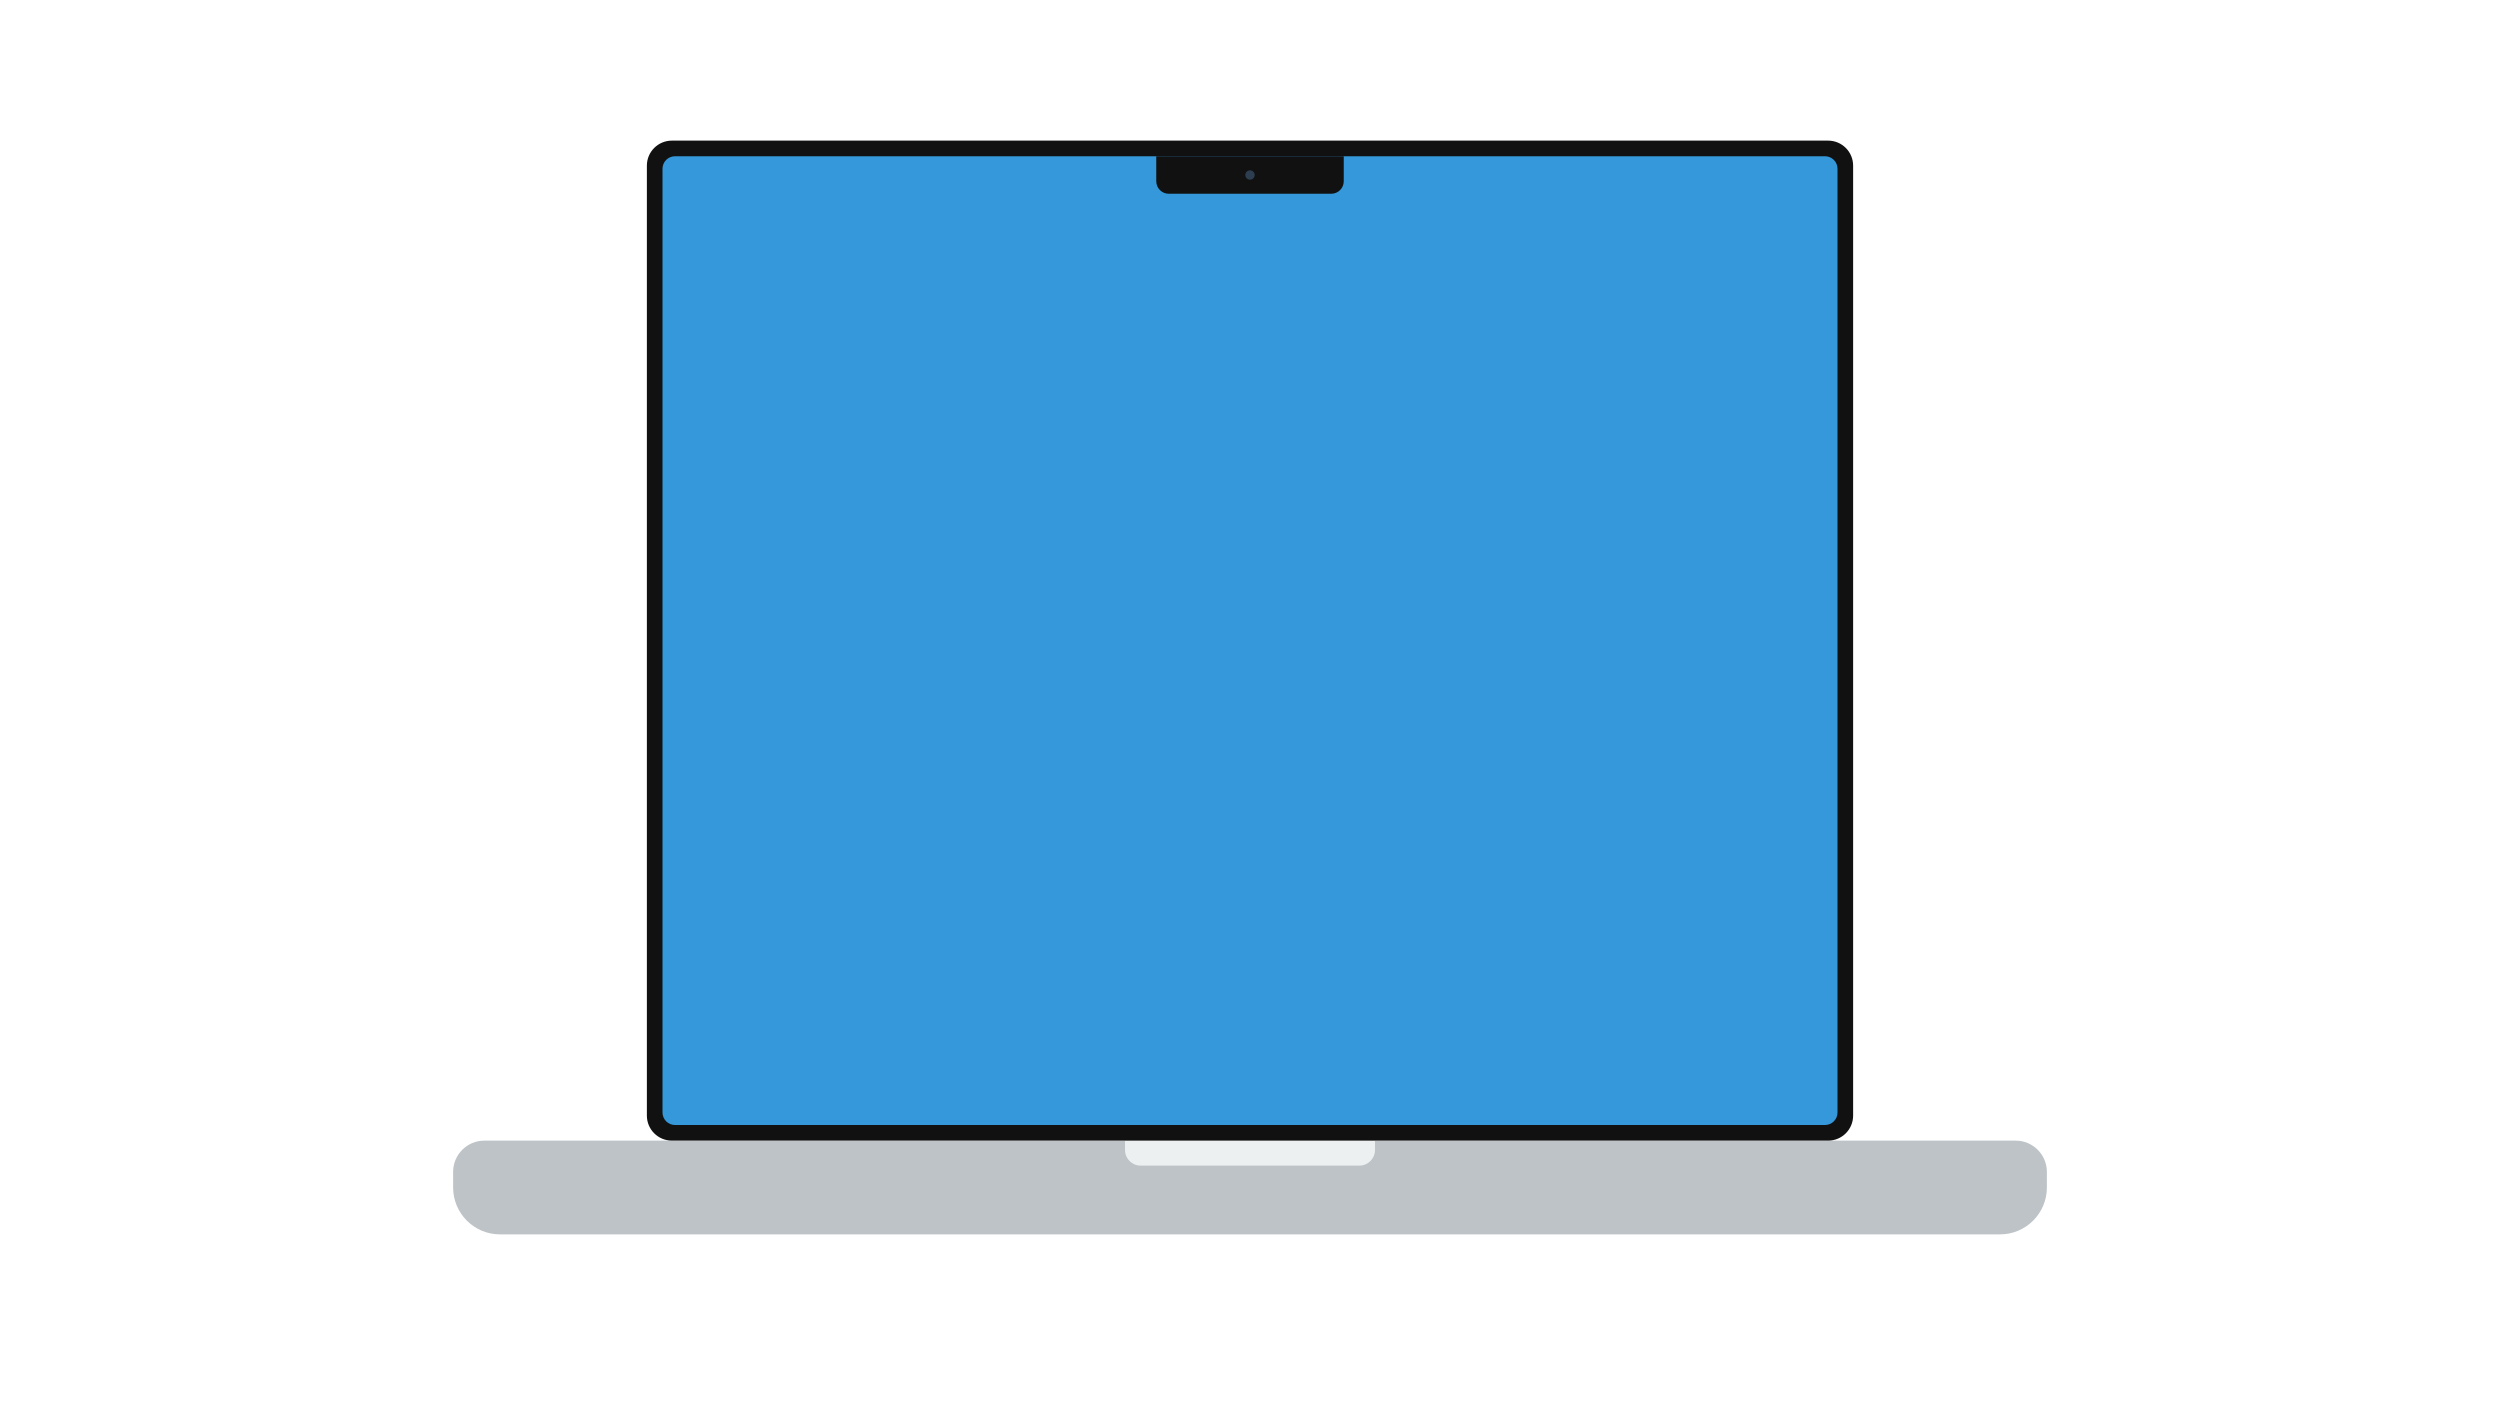
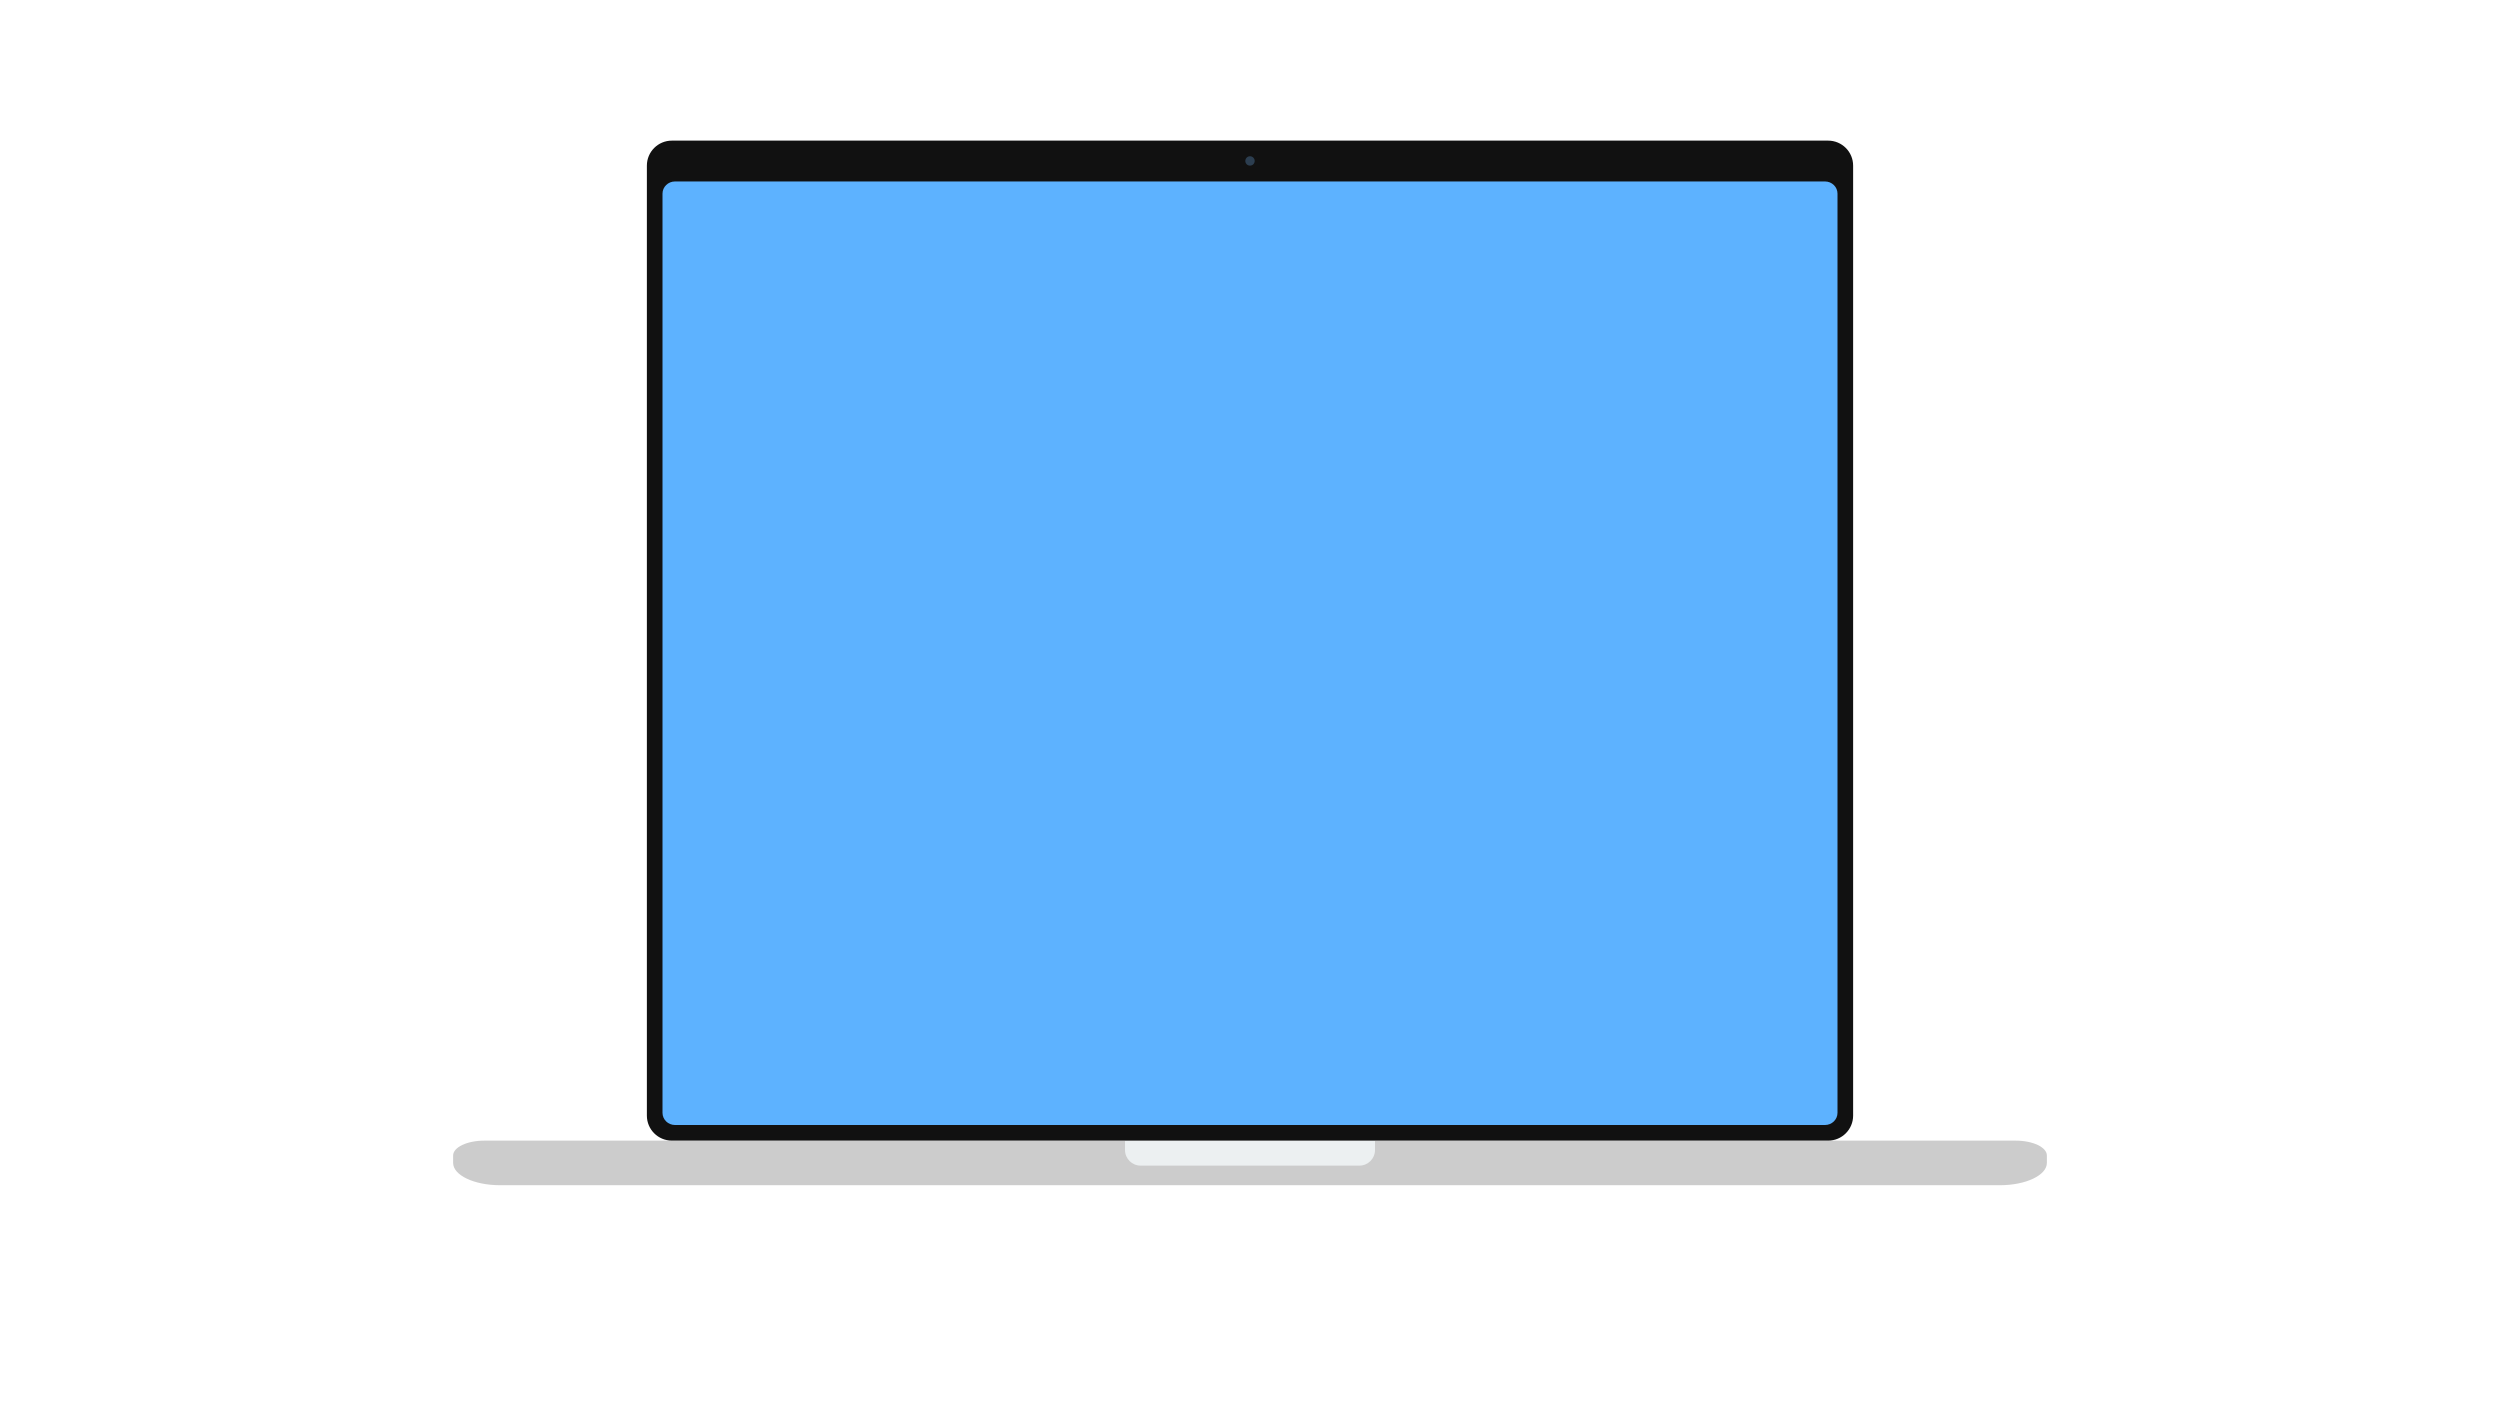
- <svg xmlns="http://www.w3.org/2000/svg" viewBox="0 0 800 450">
-   <path d="M155 365 h490 a10 10 0 0 1 10 10 v5 a15 15 0 0 1 -15 15 h-480 a15 15 0 0 1 -15 -15 v-5 a10 10 0 0 1 10 -10 Z" fill="#bdc3c7" />
-   <path d="M360 365 h80 v3 a5 5 0 0 1 -5 5 h-70 a5 5 0 0 1 -5 -5 Z" fill="#ecf0f1" />
-   <rect x="207" y="45" width="386" height="320" rx="8" ry="8" fill="#111" />
-   <rect x="212" y="50" width="376" height="310" rx="4" ry="4" fill="#3498db" />
-   <path d="M370 50 h60 v8 a4 4 0 0 1 -4 4 h-52 a4 4 0 0 1 -4 -4 Z" fill="#111" />
-   <circle cx="400" cy="56" r="1.5" fill="#2c3e50" />
+ <svg xmlns="http://www.w3.org/2000/svg" viewBox="0 0 800 450" version="1.1" id="svg3">
+   <defs id="defs3" />
+   <path d="m 155,365 h 490 a 10,4.756 0 0 1 10,4.756 v 2.378 a 15,7.134 0 0 1 -15,7.134 H 160 a 15,7.134 0 0 1 -15,-7.134 v -2.378 A 10,4.756 0 0 1 155,365 Z" fill="#bdc3c7" id="path1" style="fill:#cccccc;fill-opacity:1;stroke-width:1" />
+   <path d="M360 365 h80 v3 a5 5 0 0 1 -5 5 h-70 a5 5 0 0 1 -5 -5 Z" fill="#ecf0f1" id="path2" />
+   <rect x="207" y="45" width="386" height="320" rx="8" ry="8" fill="#111111" id="rect2" />
+   <rect x="212" y="58.067" width="376" height="301.933" rx="4" ry="3.896" fill="#5db2ff" id="rect3" style="stroke-width:1" />
+   <circle cx="400" cy="51.5" r="1.5" fill="#2c3e50" id="circle3" />
</svg>
